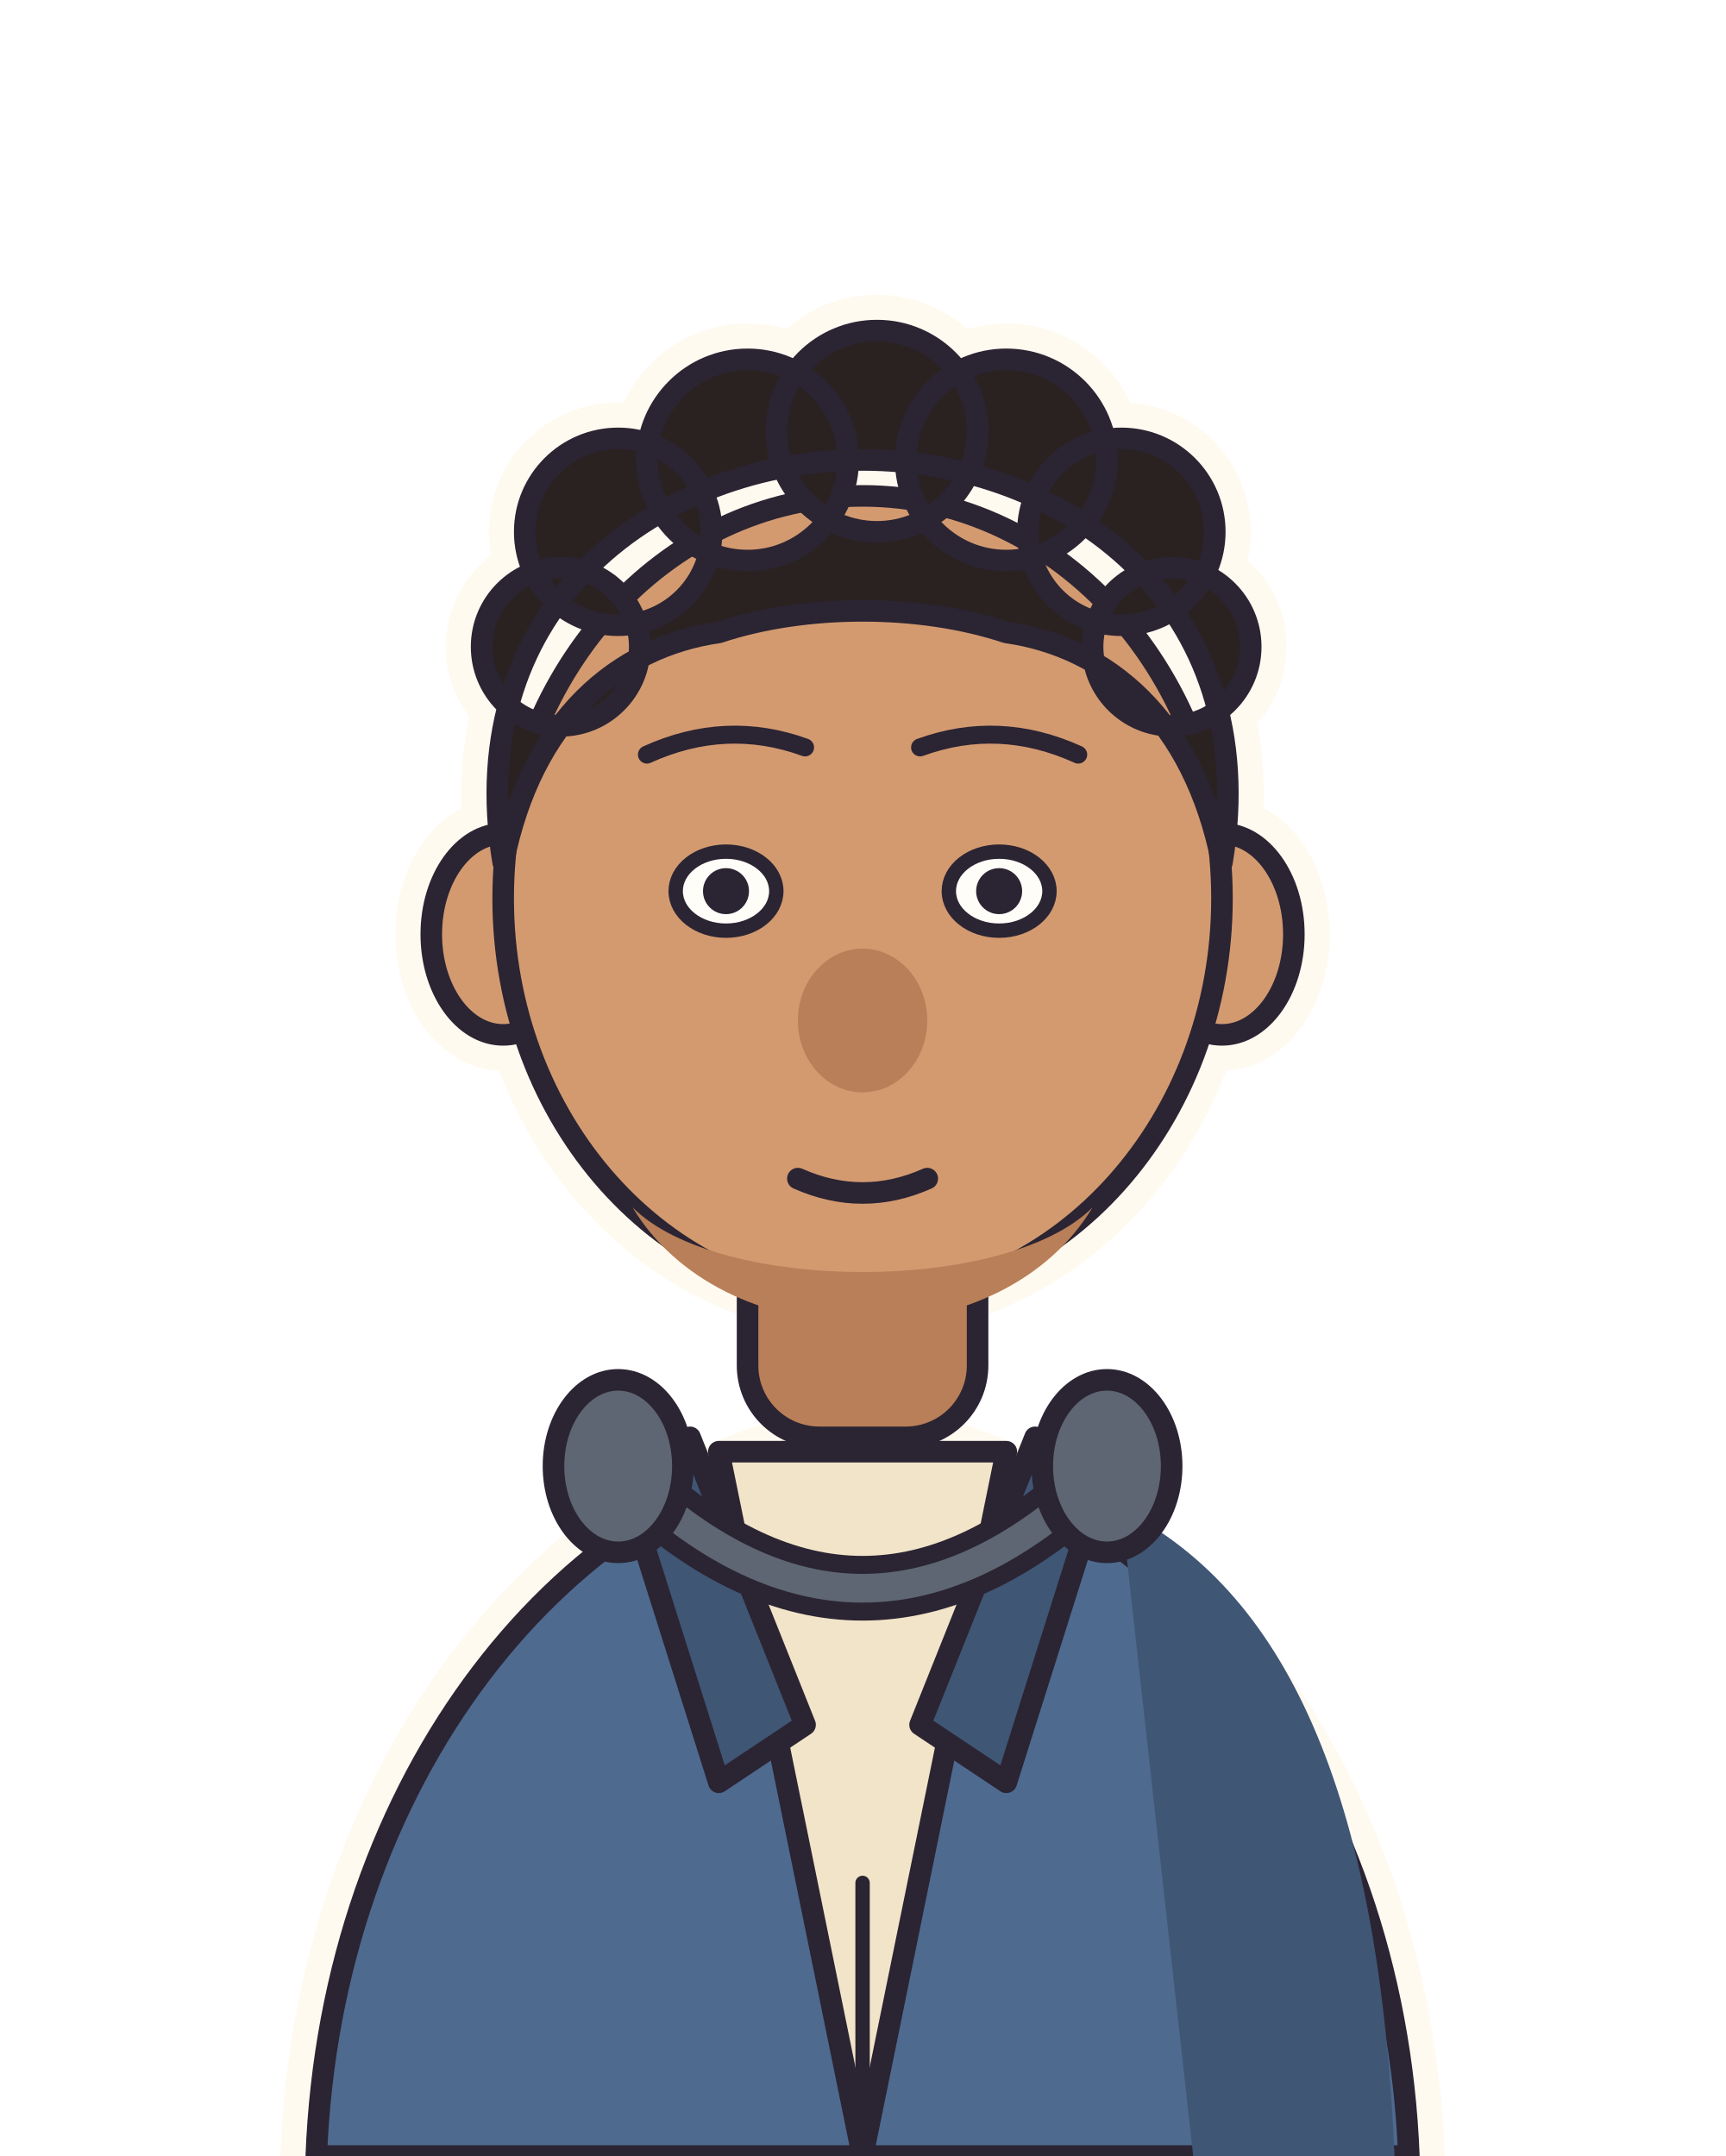
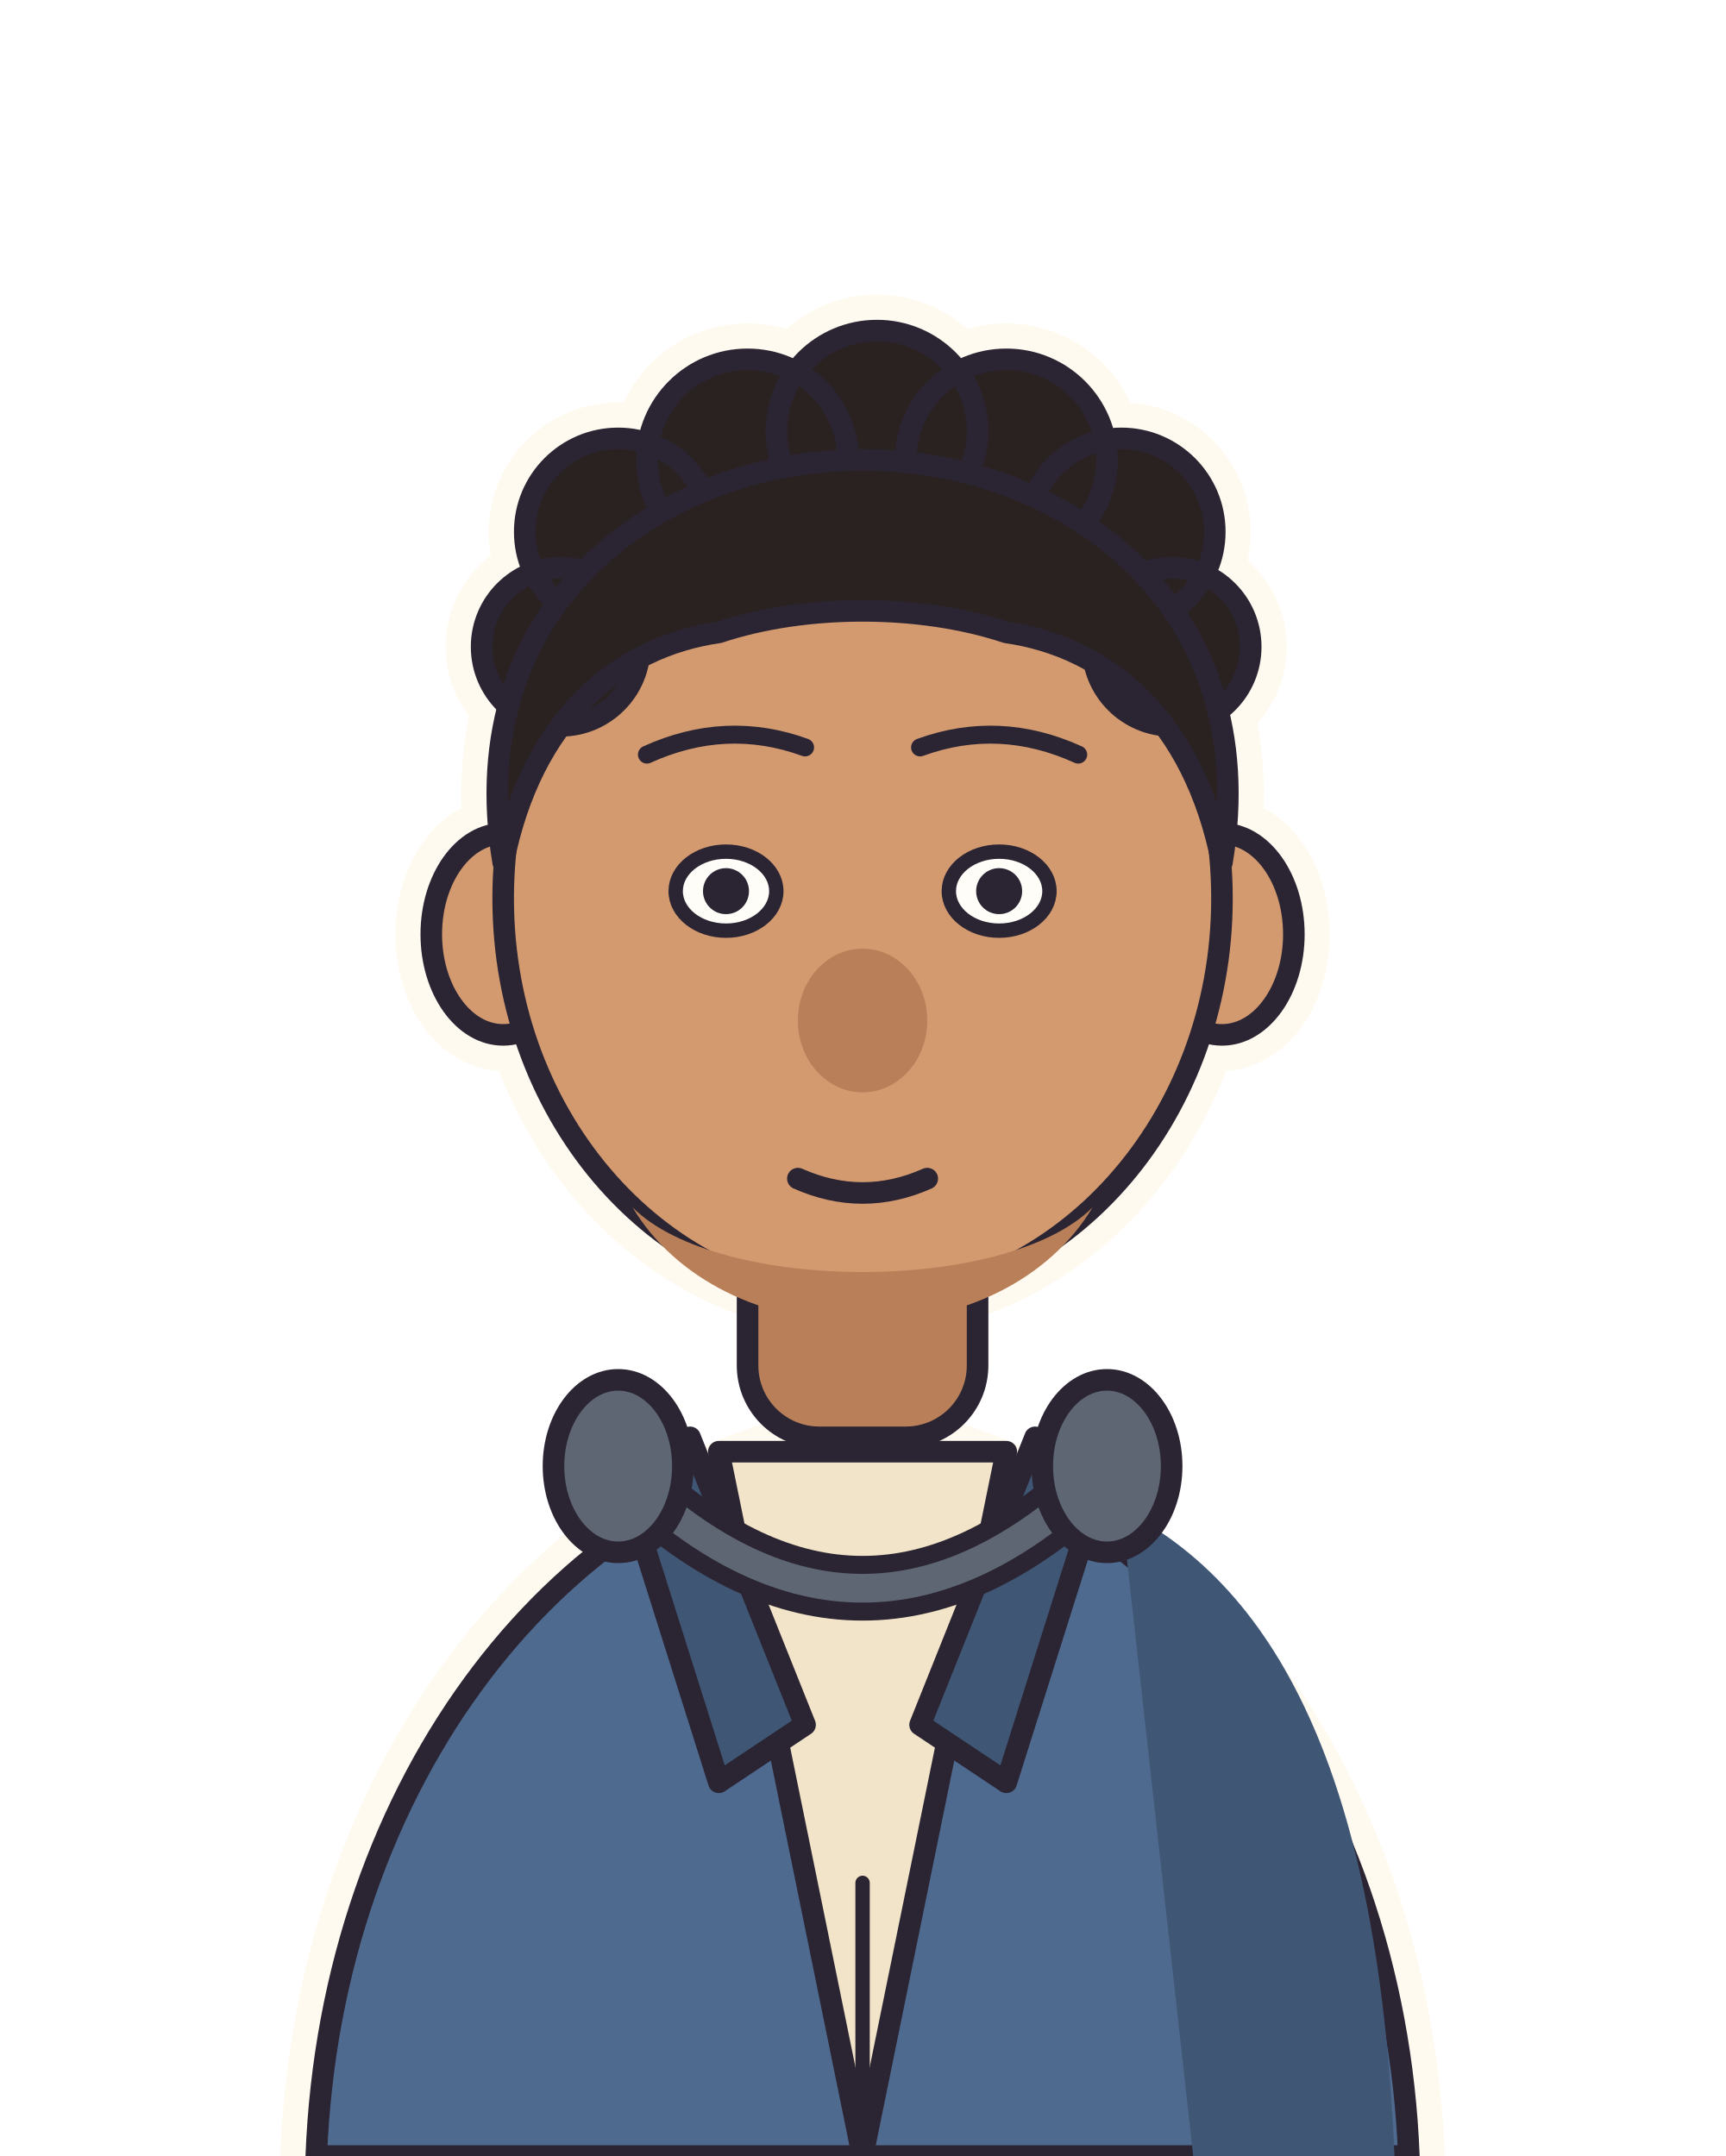
<svg xmlns="http://www.w3.org/2000/svg" viewBox="0 0 240 300" role="img" aria-labelledby="dv-t">
  <style>.x{display:none}.x-default{display:inline}.x:target{display:inline}.x:target~.x-default{display:none}</style>
  <defs>
    <path id="dv-sil" d="M44 300C46 248 78 206 120 200C162 206 194 248 196 300ZM70 125a50 56 0 1 0 100 0a50 56 0 1 0 -100 0ZM60 130a10 14 0 1 0 20 0a10 14 0 1 0 -20 0ZM160 130a10 14 0 1 0 20 0a10 14 0 1 0 -20 0ZM70 120C64 84 92 64 120 64C148 64 176 84 170 120C166 100 154 90 140 88C128 84 112 84 100 88C86 90 74 100 70 120ZM67 90a11 11 0 1 0 22 0a11 11 0 1 0 -22 0ZM73 74a13 13 0 1 0 26 0a13 13 0 1 0 -26 0ZM90 64a14 14 0 1 0 28 0a14 14 0 1 0 -28 0ZM108 60a14 14 0 1 0 28 0a14 14 0 1 0 -28 0ZM126 64a14 14 0 1 0 28 0a14 14 0 1 0 -28 0ZM143 74a13 13 0 1 0 26 0a13 13 0 1 0 -26 0ZM152 90a11 11 0 1 0 22 0a11 11 0 1 0 -22 0Z" />
  </defs>
  <use href="#dv-sil" fill="#fffaf0" stroke="#fffaf0" stroke-width="10" stroke-linejoin="round" />
  <g stroke="#2b2433" stroke-width="3" stroke-linejoin="round" stroke-linecap="round">
    <path d="M44 300C46 248 78 206 120 200C162 206 194 248 196 300Z" fill="#4e6a8f" />
    <path d="M156 210C180 222 192 252 194 300H166Z" fill="#3f5675" stroke="none" />
    <rect x="104" y="166" width="32" height="34" rx="10" fill="#b97f58" />
    <path d="M100 202L120 300L140 202Z" fill="#f1e4c8" />
    <path d="M96 200L112 240L100 248L88 210ZM144 200L128 240L140 248L152 210Z" fill="#3f5675" />
    <path d="M120 300V262" fill="none" stroke-width="2" />
    <path d="M88 206Q120 236 152 206" fill="none" stroke-width="9" />
    <path d="M88 206Q120 236 152 206" fill="none" stroke="#5d6672" stroke-width="4" />
    <path d="M77 204a9 12 0 1 0 18 0a9 12 0 1 0 -18 0ZM145 204a9 12 0 1 0 18 0a9 12 0 1 0 -18 0Z" fill="#5d6672" />
    <path d="M60 130a10 14 0 1 0 20 0a10 14 0 1 0 -20 0ZM160 130a10 14 0 1 0 20 0a10 14 0 1 0 -20 0Z" fill="#d39a70" />
    <path d="M70 125a50 56 0 1 0 100 0a50 56 0 1 0 -100 0Z" fill="#d39a70" />
    <path d="M88 168C100 180 140 180 152 168C146 178 134 184 120 184C106 184 94 178 88 168Z" fill="#b97f58" stroke="none" />
-     <path d="M70 120C64 84 92 64 120 64C148 64 176 84 170 120C166 100 154 90 140 88C128 84 112 84 100 88C86 90 74 100 70 120ZM67 90a11 11 0 1 0 22 0a11 11 0 1 0 -22 0ZM73 74a13 13 0 1 0 26 0a13 13 0 1 0 -26 0ZM90 64a14 14 0 1 0 28 0a14 14 0 1 0 -28 0ZM108 60a14 14 0 1 0 28 0a14 14 0 1 0 -28 0ZM126 64a14 14 0 1 0 28 0a14 14 0 1 0 -28 0ZM143 74a13 13 0 1 0 26 0a13 13 0 1 0 -26 0ZM152 90a11 11 0 1 0 22 0a11 11 0 1 0 -22 0Z" fill="#2a2220" />
+     <path d="M67 90a11 11 0 1 0 22 0a11 11 0 1 0 -22 0ZM73 74a13 13 0 1 0 26 0a13 13 0 1 0 -26 0ZM90 64a14 14 0 1 0 28 0a14 14 0 1 0 -28 0ZM108 60a14 14 0 1 0 28 0a14 14 0 1 0 -28 0ZM126 64a14 14 0 1 0 28 0a14 14 0 1 0 -28 0ZM143 74a13 13 0 1 0 26 0a13 13 0 1 0 -26 0ZM152 90a11 11 0 1 0 22 0a11 11 0 1 0 -22 0Z" fill="#2a2220" />
+     <path d="M70 120C64 84 92 64 120 64C148 64 176 84 170 120C166 100 154 90 140 88C128 84 112 84 100 88C86 90 74 100 70 120Z" fill="#2a2220" />
    <path d="M111 142a9 10 0 1 0 18 0a9 10 0 1 0 -18 0Z" fill="#b97f58" stroke="none" />
  </g>
  <g id="x-laughing" class="x" stroke="#2b2433" stroke-linecap="round" stroke-linejoin="round" fill="none">
    <path d="M90 99Q101 92 112 97M128 97Q139 92 150 99" stroke-width="2.5" />
    <path d="M94 127Q101 119 108 127M132 127Q139 119 146 127" stroke-width="3" />
    <path d="M104 161Q120 165 136 161Q134 182 120 182Q106 182 104 161Z" fill="#2b2433" stroke-width="3" />
    <path d="M112 176Q120 170 128 176Q125 181 120 181Q115 181 112 176Z" fill="#e3a6a0" stroke="none" />
    <path d="M83 148a7 4 0 1 0 14 0a7 4 0 1 0 -14 0ZM143 148a7 4 0 1 0 14 0a7 4 0 1 0 -14 0Z" fill="#c98468" stroke="none" opacity=".6" />
  </g>
  <g id="x-sheepish" class="x" stroke="#2b2433" stroke-linecap="round" stroke-linejoin="round" fill="none">
    <path d="M90 106Q101 101 112 102M128 99Q139 95 150 99" stroke-width="2.5" />
    <path d="M94 124a7 5.5 0 1 0 14 0a7 5.5 0 1 0 -14 0ZM132 124a7 5.5 0 1 0 14 0a7 5.5 0 1 0 -14 0Z" fill="#fffdf8" stroke-width="2" />
    <path d="M101.8 124a3.2 3.2 0 1 0 6.4 0a3.2 3.2 0 1 0 -6.4 0ZM139.8 124a3.2 3.2 0 1 0 6.4 0a3.2 3.2 0 1 0 -6.4 0Z" fill="#2b2433" stroke="none" />
    <path d="M110 166Q121 169 132 160" stroke-width="3" />
    <path d="M166 300H204C208 256 198 214 178 190L158 196C170 226 172 262 166 300Z" fill="#4e6a8f" stroke-width="3" />
    <path d="M150 186C148 174 156 166 166 168C176 170 180 180 176 190C170 198 154 196 150 186Z" fill="#d39a70" stroke-width="3" />
  </g>
  <g id="x-worried" class="x" stroke="#2b2433" stroke-linecap="round" stroke-linejoin="round" fill="none">
    <path d="M90 107Q102 105 112 95M128 95Q138 105 150 107" stroke-width="2.5" />
    <path d="M94 123a7 6.5 0 1 0 14 0a7 6.5 0 1 0 -14 0ZM132 123a7 6.5 0 1 0 14 0a7 6.5 0 1 0 -14 0Z" fill="#fffdf8" stroke-width="2" />
    <path d="M97.8 124a3.2 3.2 0 1 0 6.4 0a3.2 3.2 0 1 0 -6.4 0ZM135.8 124a3.2 3.2 0 1 0 6.4 0a3.2 3.2 0 1 0 -6.4 0Z" fill="#2b2433" stroke="none" />
    <path d="M114 165H126" stroke-width="3" />
  </g>
  <g id="x-relieved" class="x" stroke="#2b2433" stroke-linecap="round" stroke-linejoin="round" fill="none">
    <path d="M90 100Q101 95 112 100M128 100Q139 95 150 100" stroke-width="2.5" />
    <path d="M94 123Q101 130 108 123M132 123Q139 130 146 123" stroke-width="3" />
    <path d="M109 163Q120 170 131 163" stroke-width="3" />
    <path d="M40 300C44 272 66 252 100 244L108 264C90 272 80 286 80 300Z" fill="#4e6a8f" stroke-width="3" />
    <path d="M98 240C108 232 128 236 136 244C140 252 134 262 124 262L106 262C96 258 92 246 98 240Z" fill="#d39a70" stroke-width="3" />
    <path d="M110 246L130 248M108 254L128 256" stroke="#b97f58" stroke-width="2" />
  </g>
  <g id="x-calm-phone-ear" class="x" stroke="#2b2433" stroke-linecap="round" stroke-linejoin="round" fill="none">
    <path d="M90 105Q101 100 112 104M128 104Q139 100 150 105" stroke-width="2.5" />
    <path d="M94 124a7 5.5 0 1 0 14 0a7 5.5 0 1 0 -14 0ZM132 124a7 5.5 0 1 0 14 0a7 5.5 0 1 0 -14 0Z" fill="#fffdf8" stroke-width="2" />
    <path d="M97.8 124a3.2 3.2 0 1 0 6.4 0a3.2 3.2 0 1 0 -6.4 0ZM135.8 124a3.2 3.2 0 1 0 6.4 0a3.2 3.2 0 1 0 -6.4 0Z" fill="#2b2433" stroke="none" />
    <path d="M111 164Q120 168 129 164" stroke-width="3" />
    <path d="M40 300C36 254 46 206 70 172L92 180C80 208 76 256 78 300Z" fill="#fffaf0" stroke="#fffaf0" stroke-width="13" />
    <g transform="translate(8 12) rotate(-15 67 120)">
      <path d="M57 104a6 6 0 0 1 6-6h8a6 6 0 0 1 6 6v32a6 6 0 0 1-6 6h-8a6 6 0 0 1-6-6ZM52 150C48 136 56 126 68 126C78 128 82 140 78 152C74 164 56 164 52 150Z" fill="#fffaf0" stroke="#fffaf0" stroke-width="13" />
    </g>
    <path d="M40 300C36 254 46 206 70 172L92 180C80 208 76 256 78 300Z" fill="#4e6a8f" stroke-width="3" />
    <g transform="translate(8 12) rotate(-15 67 120)">
      <path d="M57 104a6 6 0 0 1 6-6h8a6 6 0 0 1 6 6v32a6 6 0 0 1-6 6h-8a6 6 0 0 1-6-6Z" fill="#5d6672" stroke-width="3" />
      <path d="M52 150C48 136 56 126 68 126C78 128 82 140 78 152C74 164 56 164 52 150Z" fill="#d39a70" stroke-width="3" />
    </g>
  </g>
  <g id="x-calm" class="x x-default" stroke="#2b2433" stroke-linecap="round" stroke-linejoin="round" fill="none">
    <path d="M90 105Q101 100 112 104M128 104Q139 100 150 105" stroke-width="2.5" />
    <path d="M94 124a7 5.5 0 1 0 14 0a7 5.5 0 1 0 -14 0ZM132 124a7 5.5 0 1 0 14 0a7 5.5 0 1 0 -14 0Z" fill="#fffdf8" stroke-width="2" />
    <path d="M97.8 124a3.2 3.2 0 1 0 6.4 0a3.2 3.2 0 1 0 -6.4 0ZM135.8 124a3.2 3.2 0 1 0 6.4 0a3.2 3.2 0 1 0 -6.4 0Z" fill="#2b2433" stroke="none" />
    <path d="M111 164Q120 168 129 164" stroke-width="3" />
  </g>
</svg>
